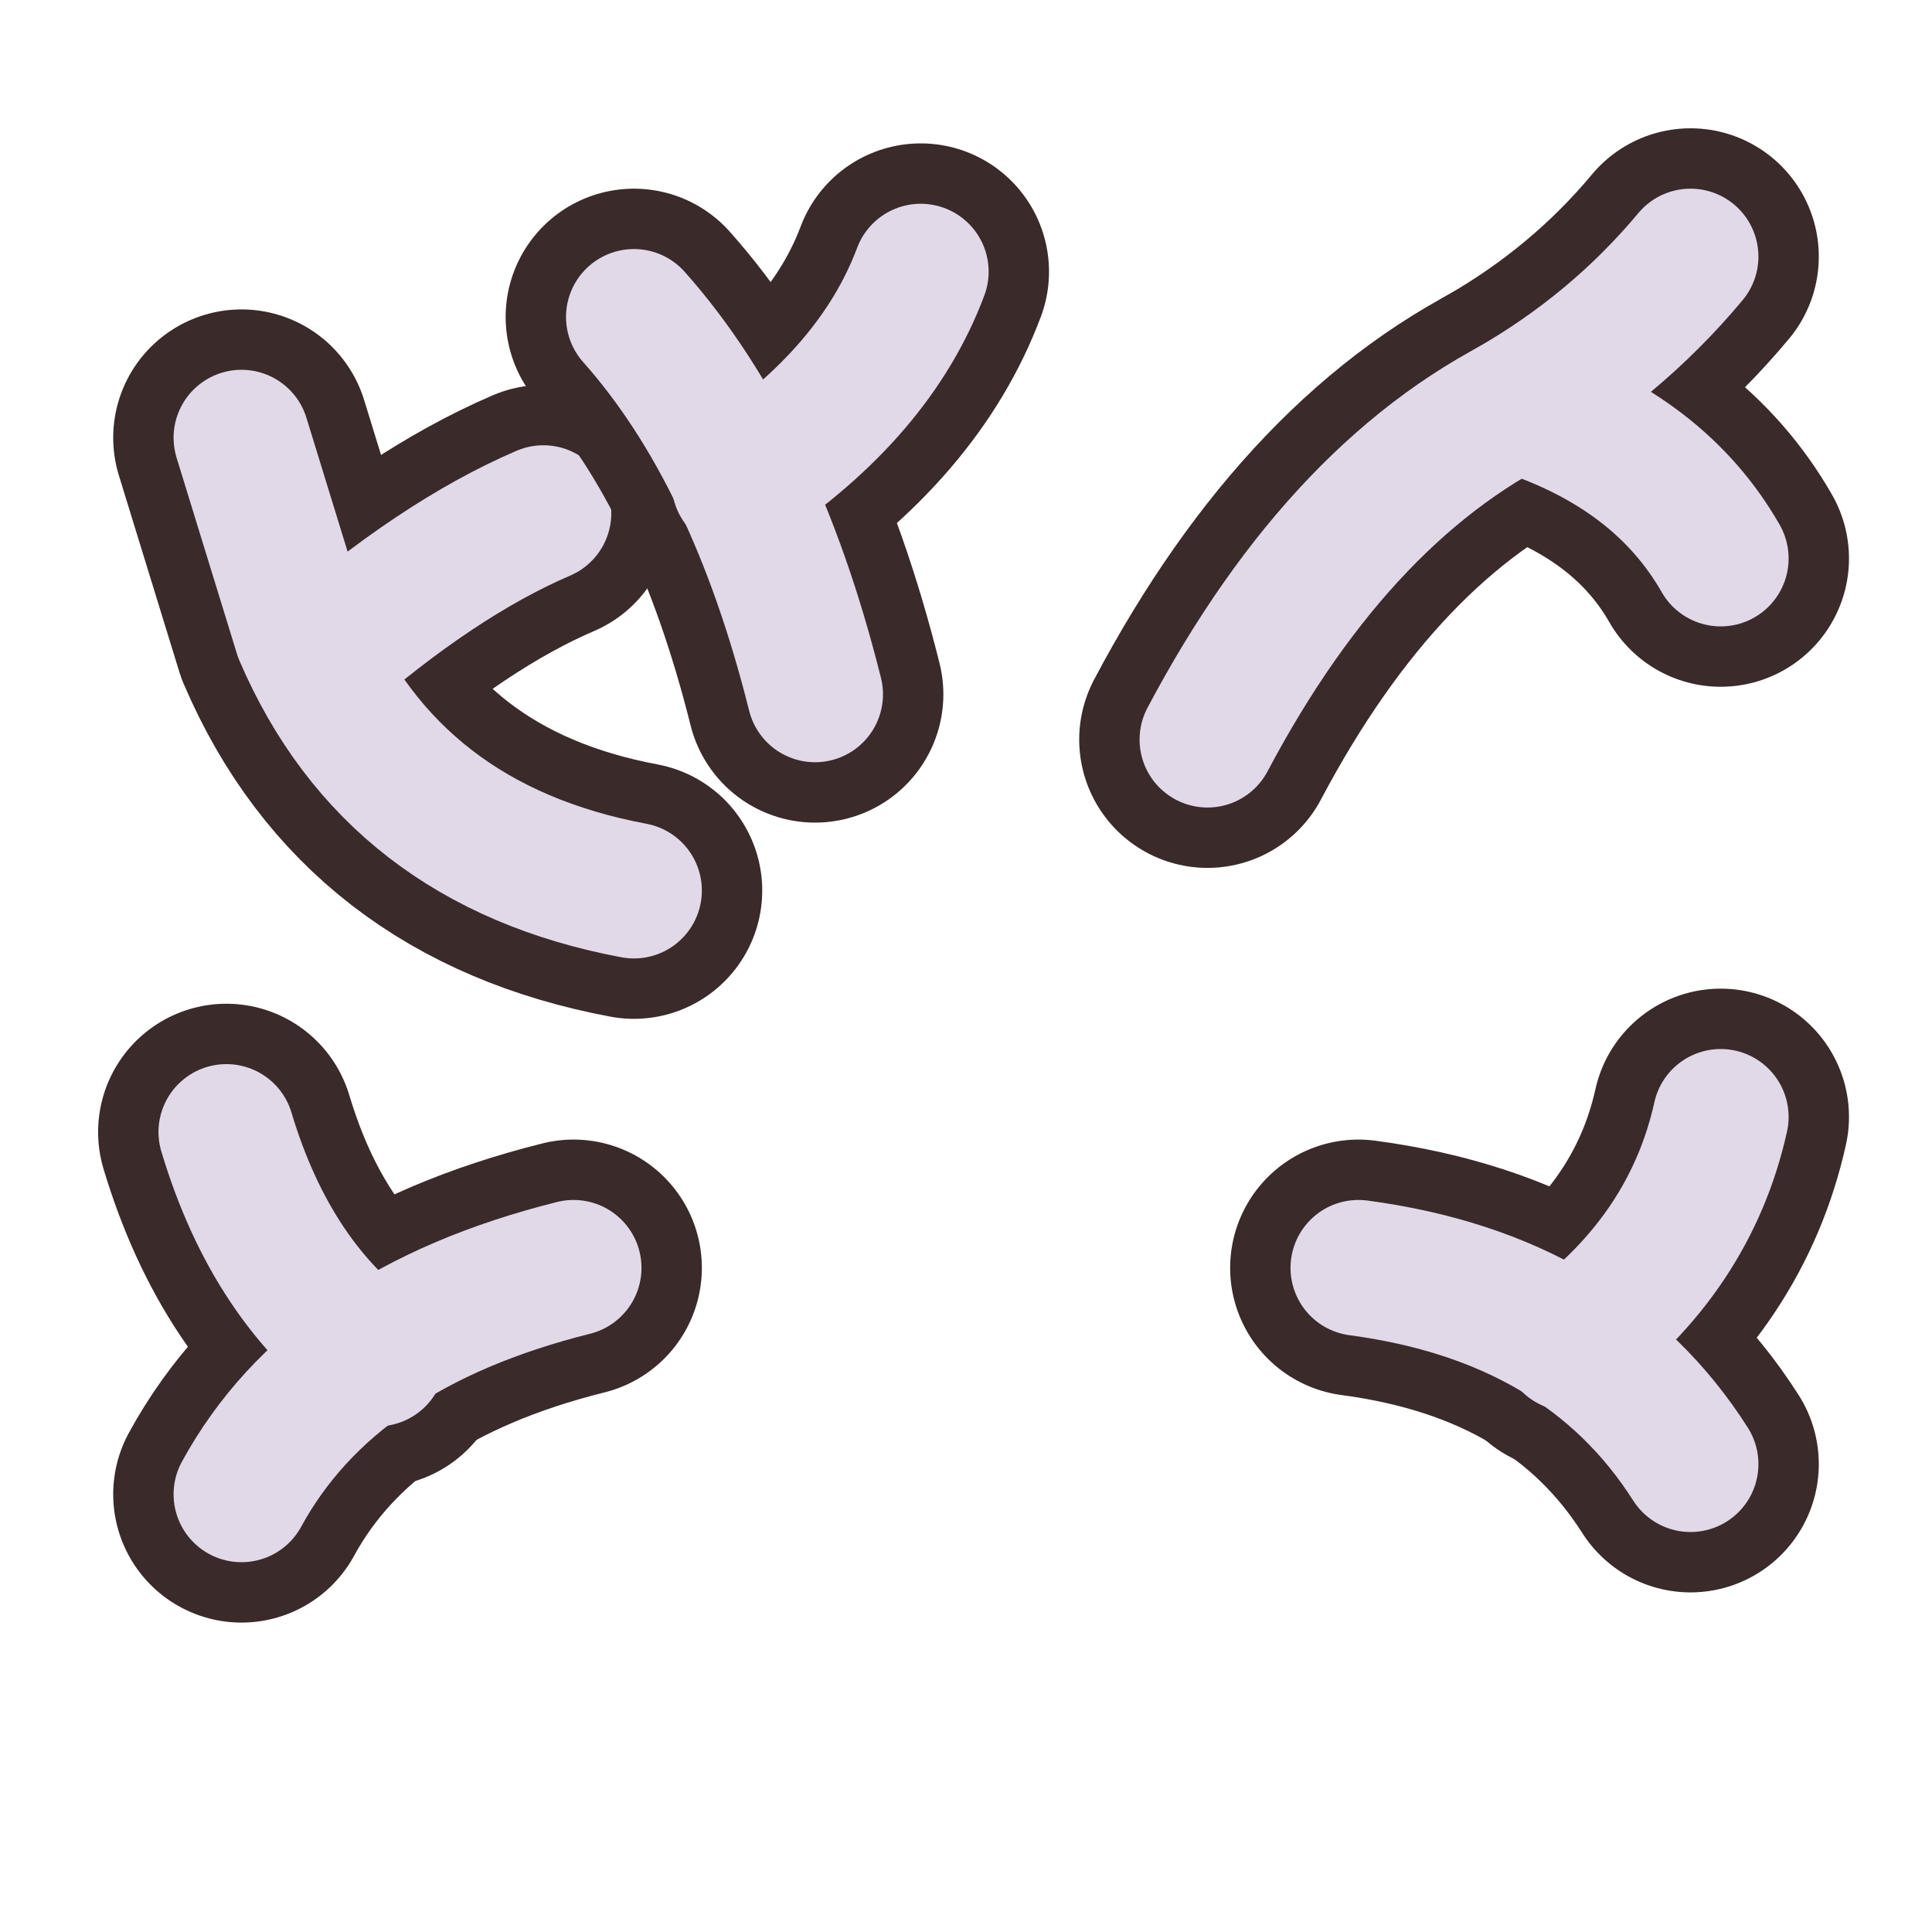
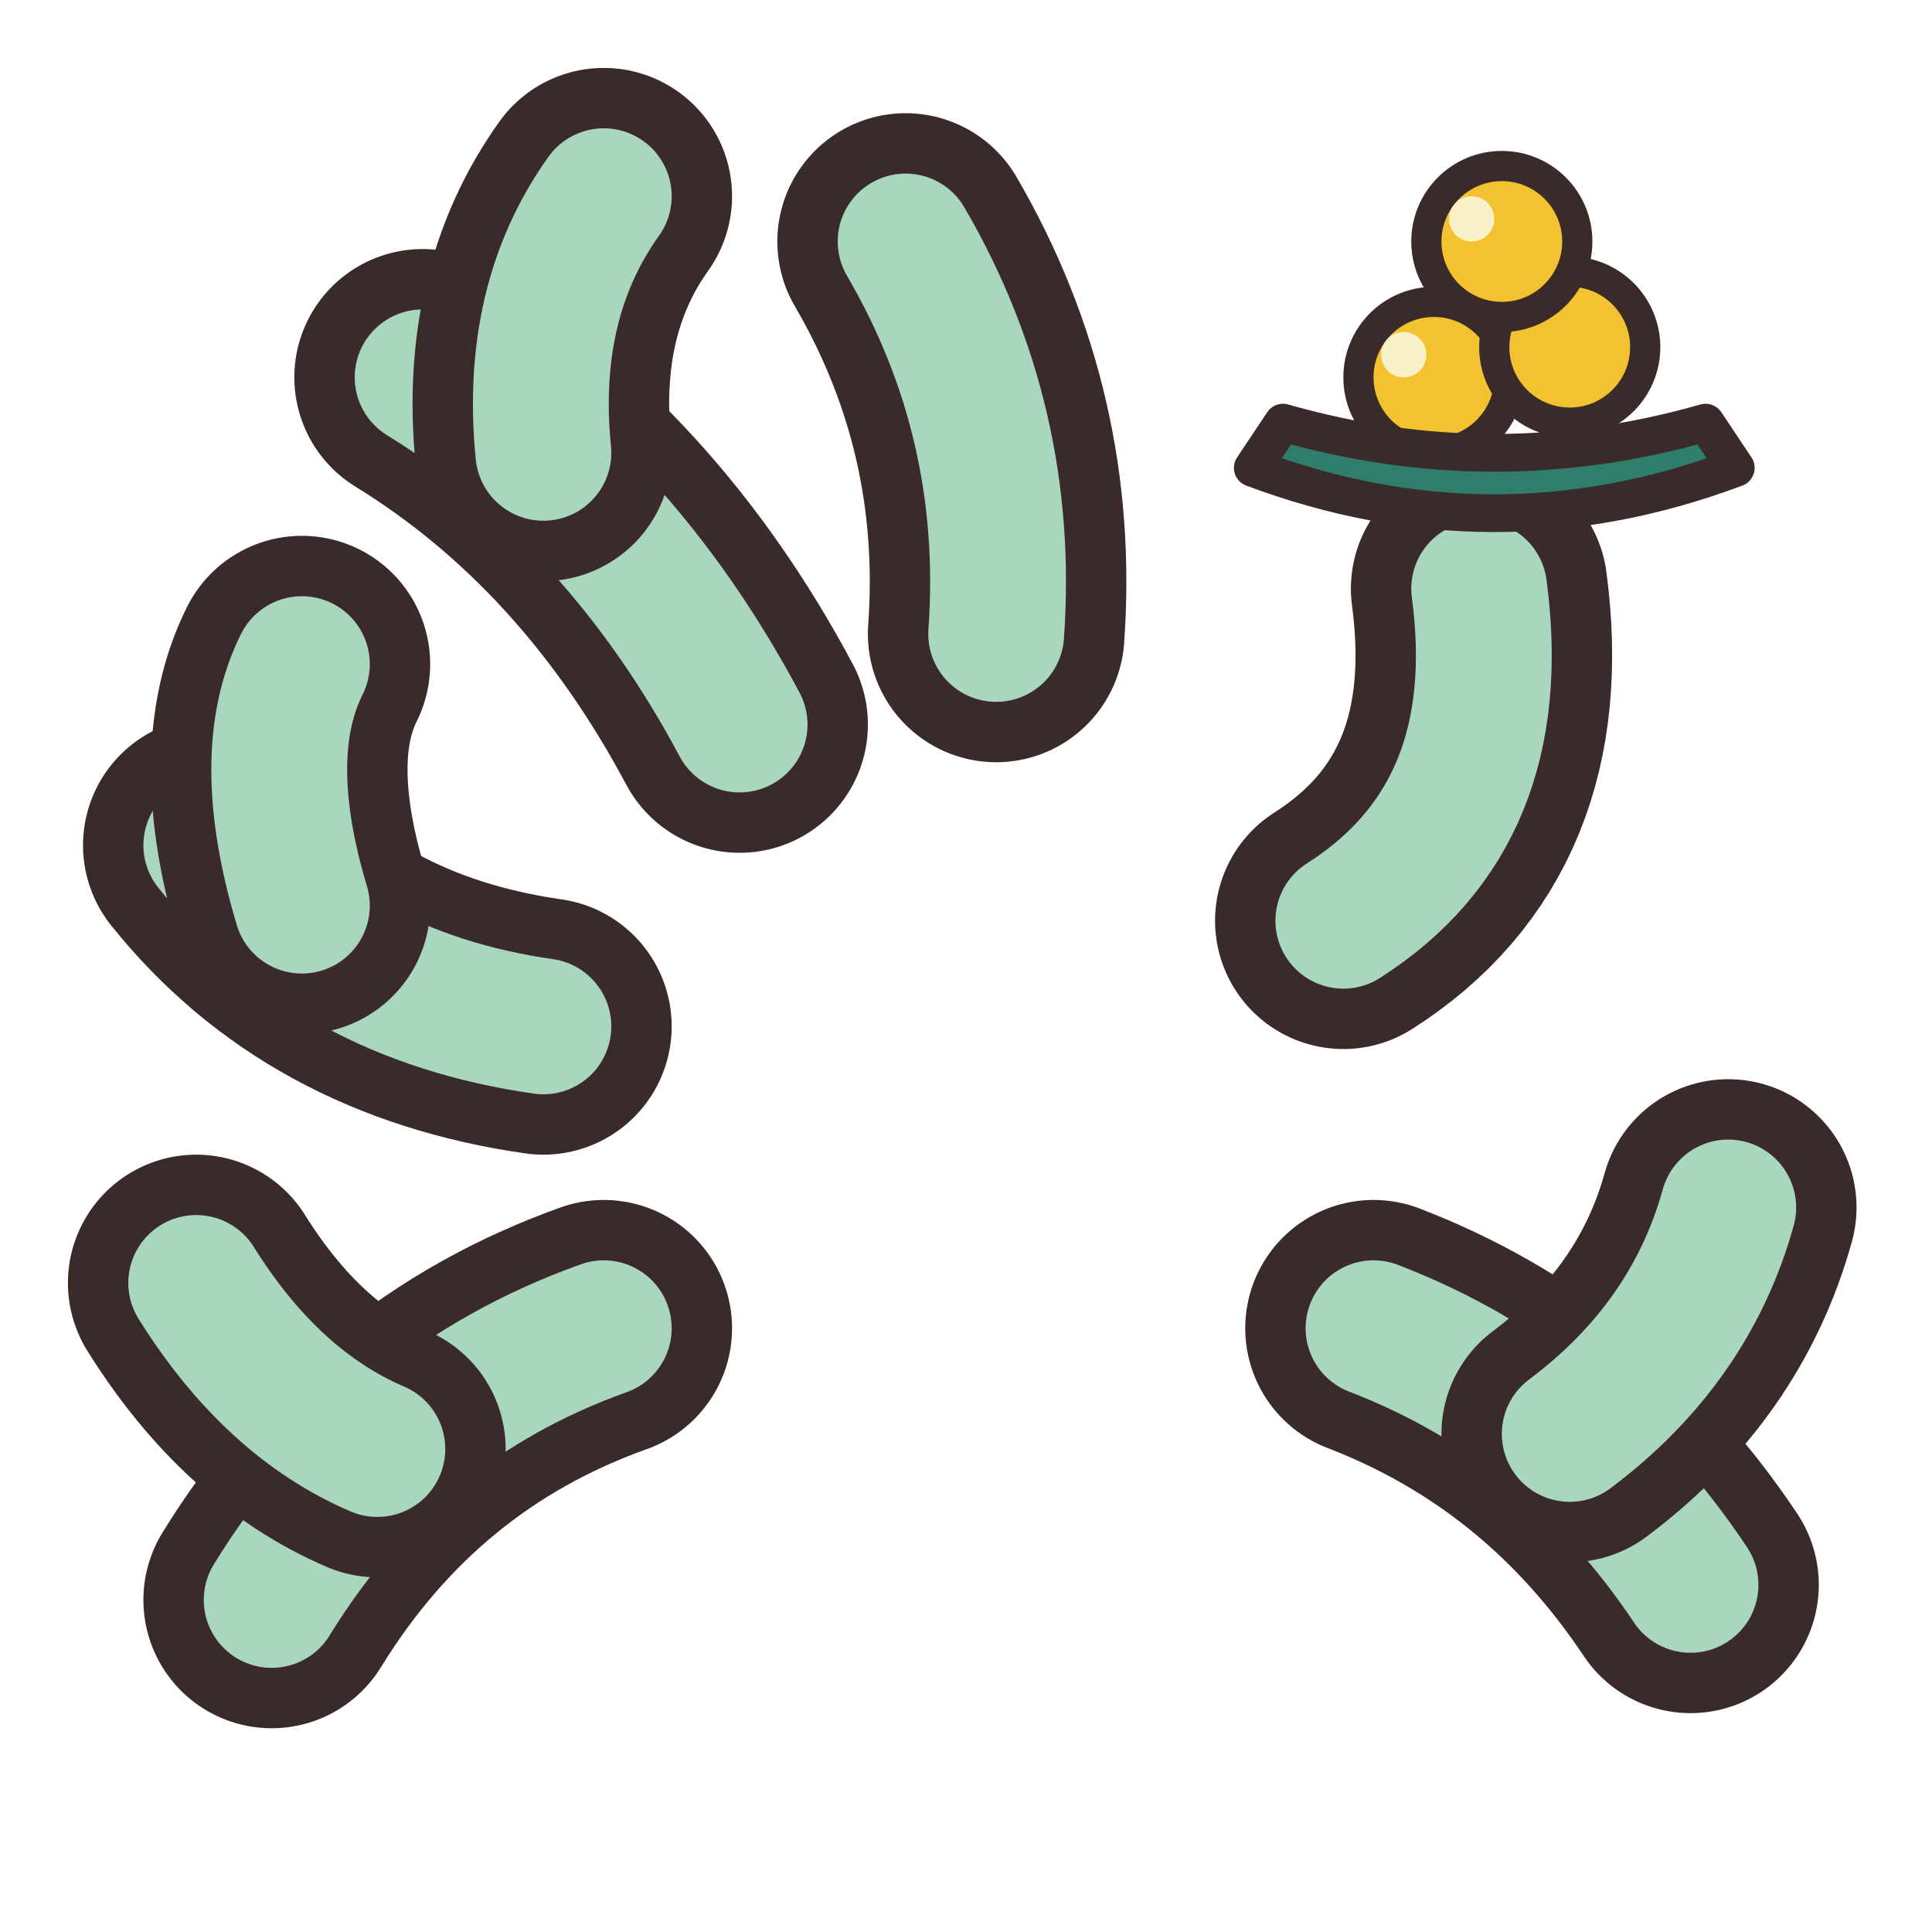
<svg xmlns="http://www.w3.org/2000/svg" viewBox="0 0 256 256" width="256" height="256">
  <g id="brazos" fill="none" stroke-linejoin="round" stroke-linecap="round">
-     <path stroke="#3A2A2A" stroke-width="34" d="M 76 168 Q 44 176 32 198" />
-     <path stroke="#3A2A2A" stroke-width="34" d="M 50 180 Q 36 170 30 150" />
-     <path stroke="#E1D9E8" stroke-width="18" d="M 76 168 Q 44 176 32 198" />
-     <path stroke="#E1D9E8" stroke-width="18" d="M 50 180 Q 36 170 30 150" />
-     <path stroke="#3A2A2A" stroke-width="34" d="M 84 118 Q 52 112 40 84 L 32 58" />
-     <path stroke="#3A2A2A" stroke-width="34" d="M 42 88 Q 58 74 72 68" />
-     <path stroke="#E1D9E8" stroke-width="18" d="M 84 118 Q 52 112 40 84 L 32 58" />
-     <path stroke="#E1D9E8" stroke-width="18" d="M 42 88 Q 58 74 72 68" />
-     <path stroke="#3A2A2A" stroke-width="34" d="M 108 92 Q 100 60 84 42" />
-     <path stroke="#3A2A2A" stroke-width="34" d="M 98 64 Q 116 52 122 36" />
-     <path stroke="#E1D9E8" stroke-width="18" d="M 108 92 Q 100 60 84 42" />
-     <path stroke="#E1D9E8" stroke-width="18" d="M 98 64 Q 116 52 122 36" />
-     <path stroke="#3A2A2A" stroke-width="34" d="M 160 98 Q 178 64 204 52" />
-     <path stroke="#3A2A2A" stroke-width="34" d="M 200 54 Q 214 46 224 34 M 202 54 Q 220 60 228 74" />
-     <path stroke="#E1D9E8" stroke-width="18" d="M 160 98 Q 178 64 204 52" />
-     <path stroke="#E1D9E8" stroke-width="18" d="M 200 54 Q 214 46 224 34 M 202 54 Q 220 60 228 74" />
-     <path stroke="#3A2A2A" stroke-width="34" d="M 180 168 Q 210 172 224 194" />
-     <path stroke="#3A2A2A" stroke-width="34" d="M 208 178 Q 224 166 228 148" />
-     <path stroke="#E1D9E8" stroke-width="18" d="M 180 168 Q 210 172 224 194" />
-     <path stroke="#E1D9E8" stroke-width="18" d="M 208 178 Q 224 166 228 148" />
+     <path stroke="#3A2A2A" stroke-width="34" d="M 80 176 Q 52 186 36 212" />
+     <path stroke="#A9D6BE" stroke-width="18" d="M 80 176 Q 52 186 36 212" />
+     <path stroke="#3A2A2A" stroke-width="34" d="M 50 192 Q 36 186 26 170" />
+     <path stroke="#A9D6BE" stroke-width="18" d="M 50 192 Q 36 186 26 170" />
+     <path stroke="#3A2A2A" stroke-width="34" d="M 72 136 Q 44 132 28 112" />
+     <path stroke="#A9D6BE" stroke-width="18" d="M 72 136 Q 44 132 28 112" />
+     <path stroke="#3A2A2A" stroke-width="34" d="M 40 120 Q 34 100 40 88" />
+     <path stroke="#A9D6BE" stroke-width="18" d="M 40 120 Q 34 100 40 88" />
+     <path stroke="#3A2A2A" stroke-width="34" d="M 98 96 Q 82 66 56 50" />
+     <path stroke="#A9D6BE" stroke-width="18" d="M 98 96 Q 82 66 56 50" />
+     <path stroke="#3A2A2A" stroke-width="34" d="M 72 60 Q 70 40 80 26" />
+     <path stroke="#A9D6BE" stroke-width="18" d="M 72 60 Q 70 40 80 26" />
+     <path stroke="#3A2A2A" stroke-width="34" d="M 132 84 Q 134 56 120 32" />
+     <path stroke="#A9D6BE" stroke-width="18" d="M 132 84 Q 134 56 120 32" />
+     <path stroke="#3A2A2A" stroke-width="34" d="M 182 176 Q 208 186 224 210" />
+     <path stroke="#A9D6BE" stroke-width="18" d="M 182 176 Q 208 186 224 210" />
+     <path stroke="#3A2A2A" stroke-width="34" d="M 208 190 Q 224 178 229 160" />
+     <path stroke="#A9D6BE" stroke-width="18" d="M 208 190 Q 224 178 229 160" />
+     <path stroke="#3A2A2A" stroke-width="34" d="M 178 122 Q 200 108 196 78" />
+     <path stroke="#A9D6BE" stroke-width="18" d="M 178 122 Q 200 108 196 78" />
+     <circle cx="190" cy="50" r="10" fill="#F2C230" stroke="#3A2A2A" stroke-width="4" />
+     <circle cx="208" cy="46" r="10" fill="#F2C230" stroke="#3A2A2A" stroke-width="4" />
+     <circle cx="199" cy="32" r="10" fill="#F2C230" stroke="#3A2A2A" stroke-width="4" />
+     <circle cx="186" cy="47" r="3" fill="#FBF1C8" />
+     <circle cx="195" cy="29" r="3" fill="#FBF1C8" />
+     <path fill="#2F7D6B" stroke="#3A2A2A" stroke-width="5" d="M 166 62 Q 198 74 230 62 L 226 56 Q 198 64 170 56 Z" />
  </g>
</svg>
